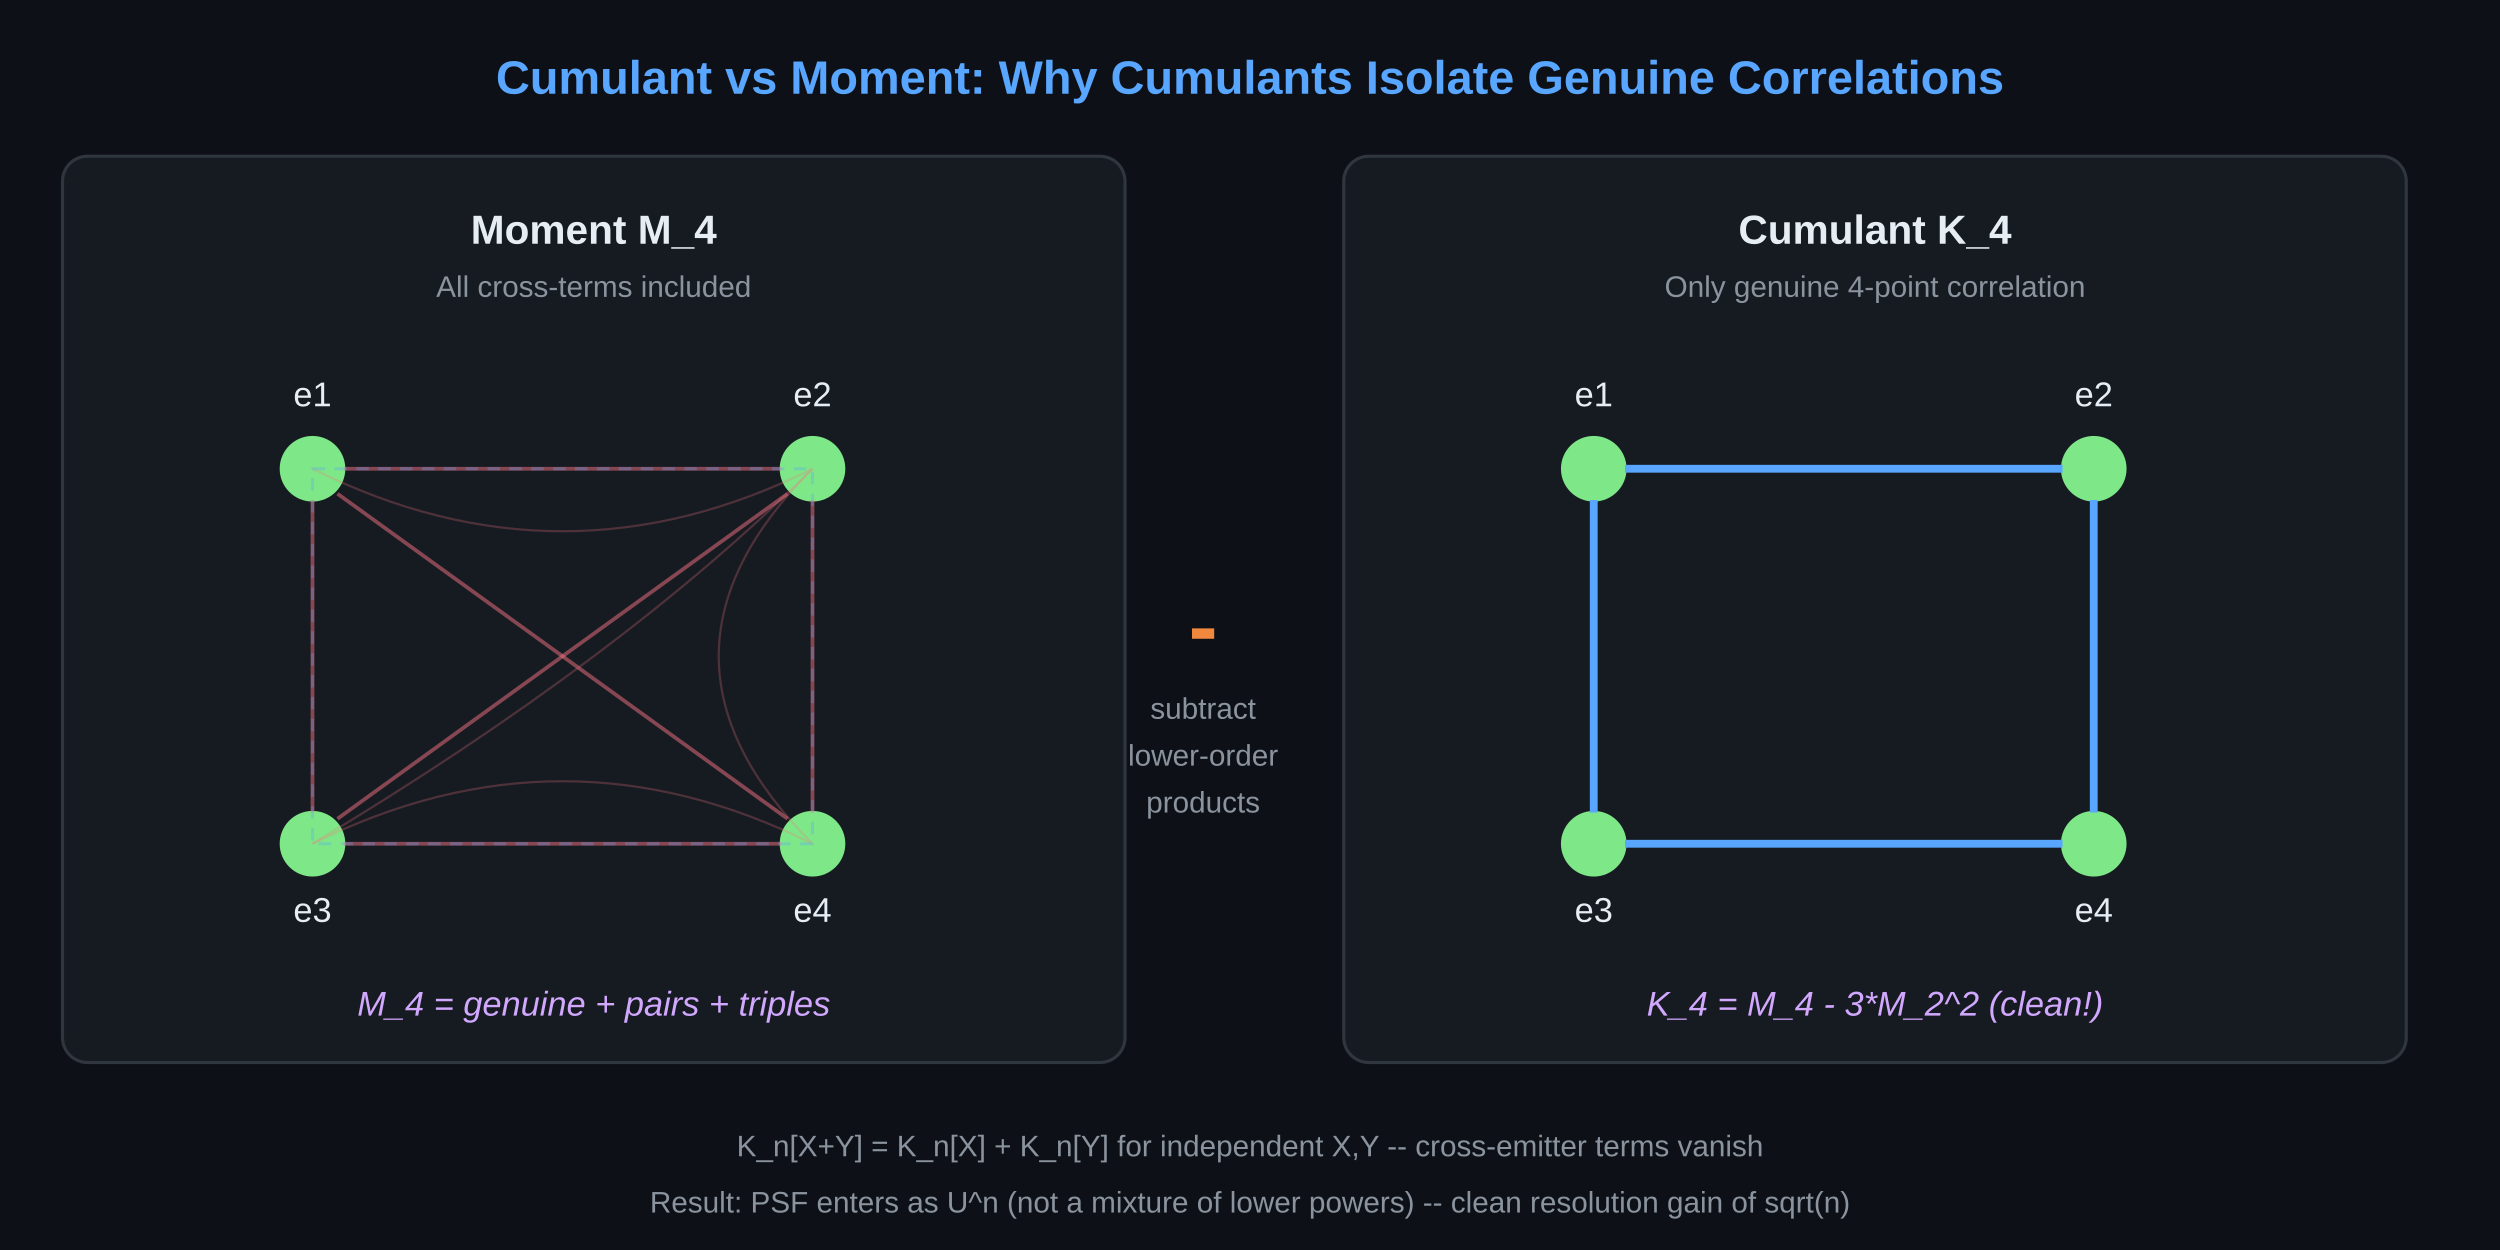
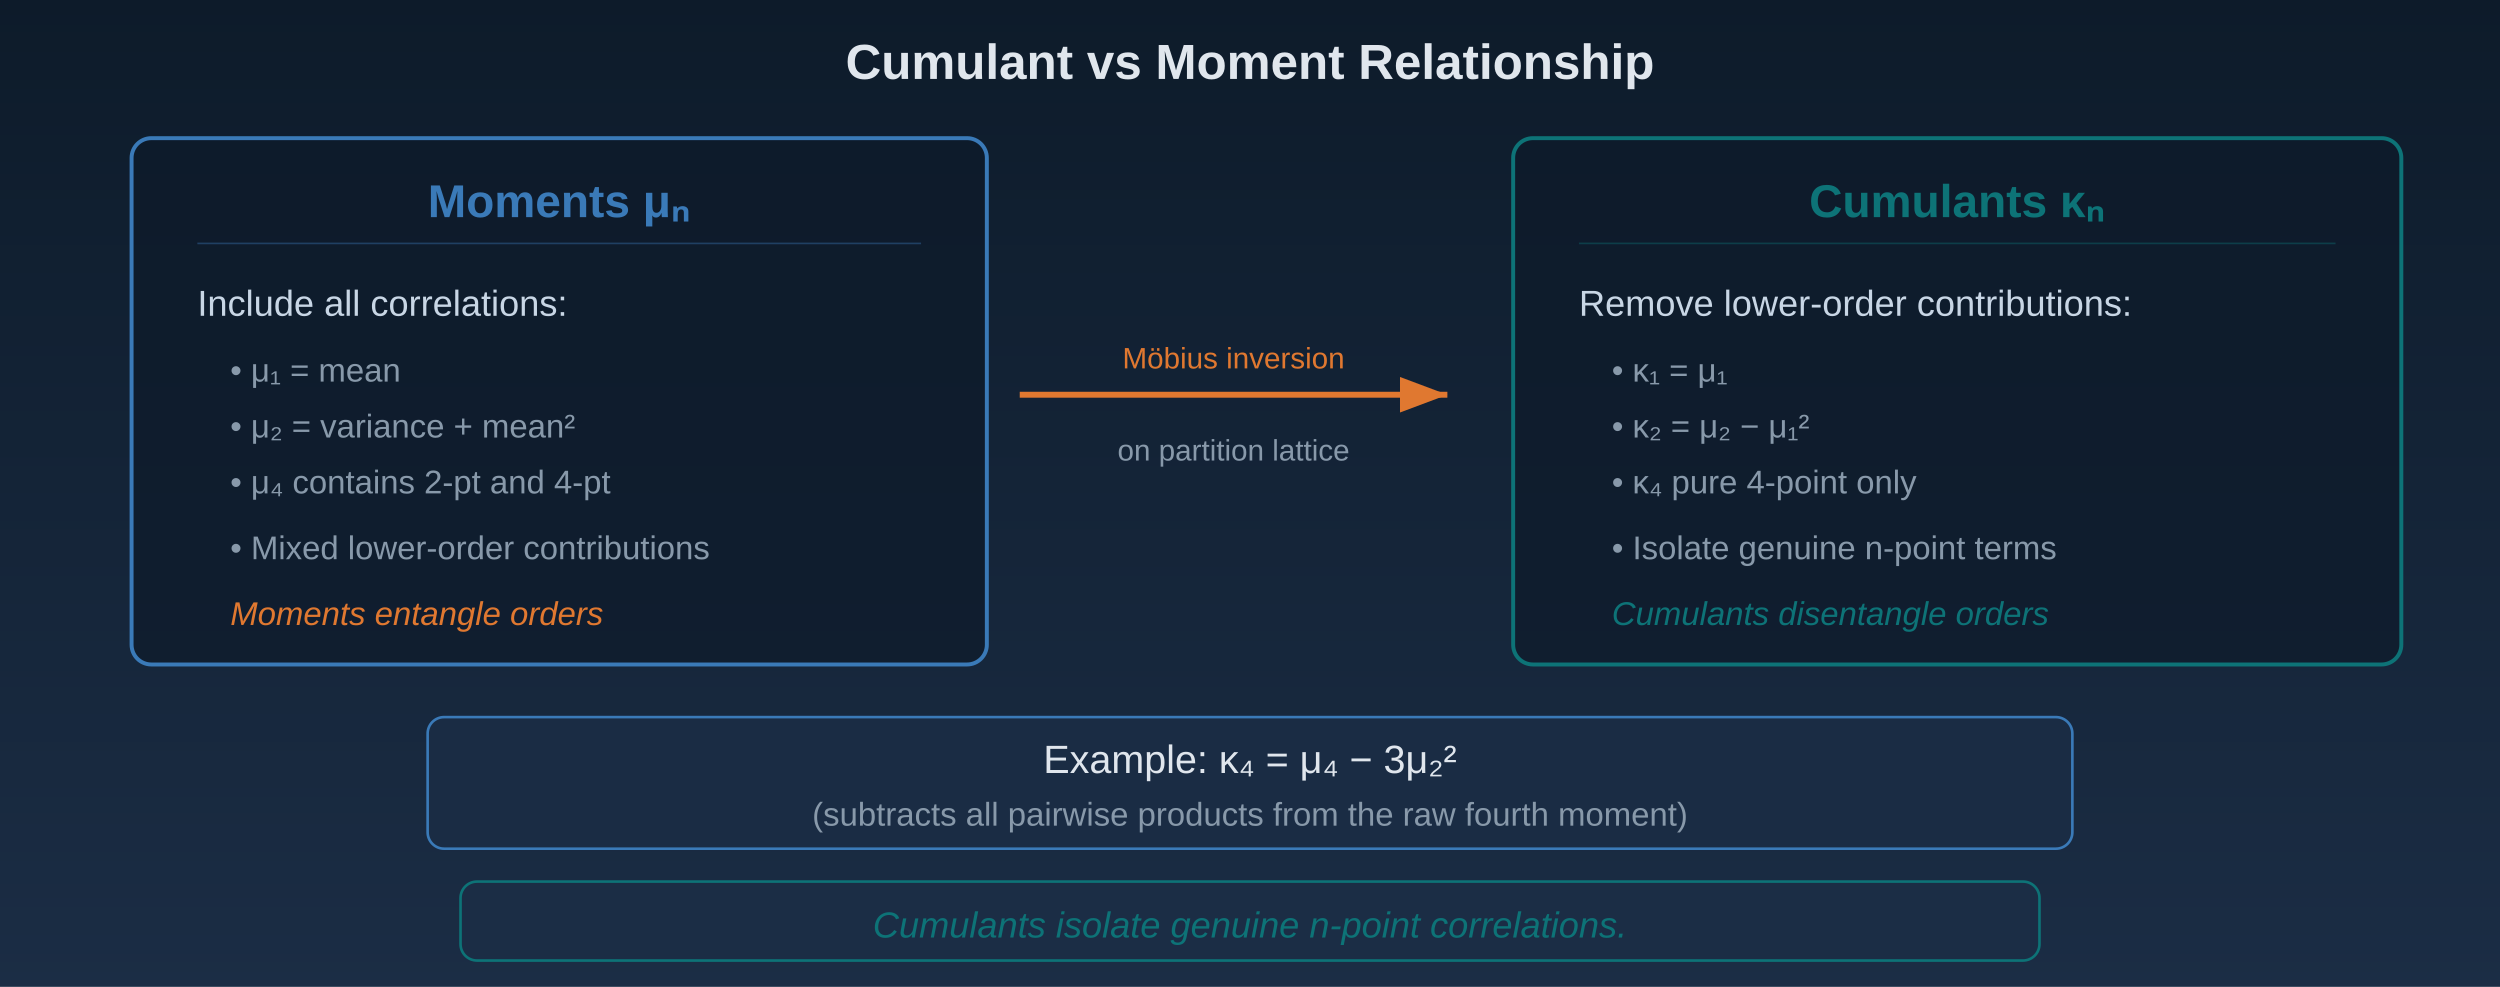
- <svg xmlns="http://www.w3.org/2000/svg" width="800" height="400" viewBox="0 0 800 400">
+ <svg xmlns="http://www.w3.org/2000/svg" width="760" height="300" viewBox="0 0 760 300">
  <defs>
-     <style>
-       text { font-family: 'Segoe UI', Arial, sans-serif; fill: #e6edf3; }
-       .title { font-size: 15px; font-weight: bold; fill: #58a6ff; }
-       .heading { font-size: 13px; font-weight: bold; }
-       .label { font-size: 11px; fill: #e6edf3; }
-       .sublabel { font-size: 9.5px; fill: #8b949e; }
-       .math { font-size: 11px; fill: #d2a8ff; font-style: italic; }
-       .emitter { fill: #7ee787; stroke: #7ee787; stroke-width: 1; }
-       .emitter-dim { fill: #7ee787; fill-opacity: 0.3; stroke: #7ee787; stroke-width: 0.5; stroke-opacity: 0.4; }
-       .conn-all { stroke: #f97583; stroke-width: 1.2; stroke-opacity: 0.5; }
-       .conn-genuine { stroke: #58a6ff; stroke-width: 2.5; }
-       .panel-bg { fill: #161b22; stroke: #30363d; stroke-width: 1; rx: 8; }
-       .minus { font-size: 28px; fill: #f0883e; font-weight: bold; }
-       .equals { font-size: 28px; fill: #8b949e; font-weight: bold; }
-     </style>
+     <linearGradient id="bg8" x1="0" y1="0" x2="0" y2="1">
+       <stop offset="0%" stop-color="#0d1b2a" />
+       <stop offset="100%" stop-color="#1b2d45" />
+     </linearGradient>
+     <marker id="marr8" markerWidth="8" markerHeight="6" refX="8" refY="3" orient="auto">
+       <polygon points="0 0,8 3,0 6" style="fill:#e07830" />
+     </marker>
  </defs>
-   <rect width="800" height="400" fill="#0d1117" />
-   <text class="title" x="400" y="30" text-anchor="middle">Cumulant vs Moment: Why Cumulants Isolate Genuine Correlations</text>
-   <rect class="panel-bg" x="20" y="50" width="340" height="290" />
-   <text class="heading" x="190" y="78" text-anchor="middle" fill="#f97583">Moment M_4</text>
-   <text class="sublabel" x="190" y="95" text-anchor="middle">All cross-terms included</text>
-   <circle class="emitter" cx="100" cy="150" r="10" />
-   <circle class="emitter" cx="260" cy="150" r="10" />
-   <circle class="emitter" cx="100" cy="270" r="10" />
-   <circle class="emitter" cx="260" cy="270" r="10" />
-   <text class="label" x="100" y="130" text-anchor="middle">e1</text>
-   <text class="label" x="260" y="130" text-anchor="middle">e2</text>
-   <text class="label" x="100" y="295" text-anchor="middle">e3</text>
-   <text class="label" x="260" y="295" text-anchor="middle">e4</text>
-   <line class="conn-all" x1="110" y1="150" x2="250" y2="150" />
-   <line class="conn-all" x1="100" y1="160" x2="100" y2="260" />
-   <line class="conn-all" x1="260" y1="160" x2="260" y2="260" />
-   <line class="conn-all" x1="110" y1="270" x2="250" y2="270" />
-   <line class="conn-all" x1="108" y1="158" x2="252" y2="262" />
-   <line class="conn-all" x1="108" y1="262" x2="252" y2="158" />
-   <path d="M100,150 Q180,190 260,150 Q200,210 100,270" fill="none" stroke="#f97583" stroke-width="0.7" stroke-opacity="0.25" />
-   <path d="M260,150 Q200,210 260,270 Q180,230 100,270" fill="none" stroke="#f97583" stroke-width="0.7" stroke-opacity="0.25" />
-   <path d="M100,150 L260,150 L260,270 L100,270 Z" fill="none" stroke="#58a6ff" stroke-width="1" stroke-opacity="0.3" stroke-dasharray="4,3" />
-   <text class="math" x="190" y="325" text-anchor="middle">M_4 = genuine + pairs + triples</text>
-   <text class="minus" x="385" y="210" text-anchor="middle">-</text>
-   <text class="sublabel" x="385" y="230" text-anchor="middle">subtract</text>
-   <text class="sublabel" x="385" y="245" text-anchor="middle">lower-order</text>
-   <text class="sublabel" x="385" y="260" text-anchor="middle">products</text>
-   <rect class="panel-bg" x="430" y="50" width="340" height="290" />
-   <text class="heading" x="600" y="78" text-anchor="middle" fill="#58a6ff">Cumulant K_4</text>
-   <text class="sublabel" x="600" y="95" text-anchor="middle">Only genuine 4-point correlation</text>
-   <circle class="emitter" cx="510" cy="150" r="10" />
-   <circle class="emitter" cx="670" cy="150" r="10" />
-   <circle class="emitter" cx="510" cy="270" r="10" />
-   <circle class="emitter" cx="670" cy="270" r="10" />
-   <text class="label" x="510" y="130" text-anchor="middle">e1</text>
-   <text class="label" x="670" y="130" text-anchor="middle">e2</text>
-   <text class="label" x="510" y="295" text-anchor="middle">e3</text>
-   <text class="label" x="670" y="295" text-anchor="middle">e4</text>
-   <line class="conn-genuine" x1="520" y1="150" x2="660" y2="150" />
-   <line class="conn-genuine" x1="670" y1="160" x2="670" y2="260" />
-   <line class="conn-genuine" x1="660" y1="270" x2="520" y2="270" />
-   <line class="conn-genuine" x1="510" y1="260" x2="510" y2="160" />
-   <text class="math" x="600" y="325" text-anchor="middle">K_4 = M_4 - 3*M_2^2  (clean!)</text>
-   <text class="sublabel" x="400" y="370" text-anchor="middle">K_n[X+Y] = K_n[X] + K_n[Y] for independent X,Y -- cross-emitter terms vanish</text>
-   <text class="sublabel" x="400" y="388" text-anchor="middle">Result: PSF enters as U^n (not a mixture of lower powers) -- clean resolution gain of sqrt(n)</text>
+   <rect width="760" height="300" style="fill:url(#bg8)" />
+   <text x="380" y="24" style="font-family:Arial,sans-serif;font-size:15px;fill:#e0e6ed;text-anchor:middle;font-weight:bold">Cumulant vs Moment Relationship</text>
+   <rect x="40" y="42" width="260" height="160" rx="6" style="fill:#0d1b2a;fill-opacity:0.7;stroke:#3a7ab8;stroke-width:1.2" />
+   <text x="170" y="66" style="font-family:Arial,sans-serif;font-size:14px;fill:#3a7ab8;text-anchor:middle;font-weight:bold">Moments μₙ</text>
+   <line x1="60" y1="74" x2="280" y2="74" style="stroke:#3a7ab8;stroke-width:0.5;stroke-opacity:0.4" />
+   <text x="60" y="96" style="font-family:Arial,sans-serif;font-size:11px;fill:#c8d6e5">Include all correlations:</text>
+   <text x="70" y="116" style="font-family:Arial,sans-serif;font-size:10px;fill:#8899aa">• μ₁ = mean</text>
+   <text x="70" y="133" style="font-family:Arial,sans-serif;font-size:10px;fill:#8899aa">• μ₂ = variance + mean²</text>
+   <text x="70" y="150" style="font-family:Arial,sans-serif;font-size:10px;fill:#8899aa">• μ₄ contains 2-pt and 4-pt</text>
+   <text x="70" y="170" style="font-family:Arial,sans-serif;font-size:10px;fill:#8899aa">• Mixed lower-order contributions</text>
+   <text x="70" y="190" style="font-family:Arial,sans-serif;font-size:10px;fill:#e07830;font-style:italic">Moments entangle orders</text>
+   <line x1="310" y1="120" x2="440" y2="120" style="stroke:#e07830;stroke-width:1.8" marker-end="url(#marr8)" />
+   <text x="375" y="112" style="font-family:Arial,sans-serif;font-size:9px;fill:#e07830;text-anchor:middle">Möbius inversion</text>
+   <text x="375" y="140" style="font-family:Arial,sans-serif;font-size:9px;fill:#8899aa;text-anchor:middle">on partition lattice</text>
+   <rect x="460" y="42" width="270" height="160" rx="6" style="fill:#0d1b2a;fill-opacity:0.7;stroke:#0d7377;stroke-width:1.2" />
+   <text x="595" y="66" style="font-family:Arial,sans-serif;font-size:14px;fill:#0d7377;text-anchor:middle;font-weight:bold">Cumulants κₙ</text>
+   <line x1="480" y1="74" x2="710" y2="74" style="stroke:#0d7377;stroke-width:0.5;stroke-opacity:0.4" />
+   <text x="480" y="96" style="font-family:Arial,sans-serif;font-size:11px;fill:#c8d6e5">Remove lower-order contributions:</text>
+   <text x="490" y="116" style="font-family:Arial,sans-serif;font-size:10px;fill:#8899aa">• κ₁ = μ₁</text>
+   <text x="490" y="133" style="font-family:Arial,sans-serif;font-size:10px;fill:#8899aa">• κ₂ = μ₂ − μ₁²</text>
+   <text x="490" y="150" style="font-family:Arial,sans-serif;font-size:10px;fill:#8899aa">• κ₄ pure 4-point only</text>
+   <text x="490" y="170" style="font-family:Arial,sans-serif;font-size:10px;fill:#8899aa">• Isolate genuine n-point terms</text>
+   <text x="490" y="190" style="font-family:Arial,sans-serif;font-size:10px;fill:#0d7377;font-style:italic">Cumulants disentangle orders</text>
+   <rect x="130" y="218" width="500" height="40" rx="5" style="fill:#1b2d45;fill-opacity:0.9;stroke:#3a7ab8;stroke-width:0.8" />
+   <text x="380" y="235" style="font-family:Arial,sans-serif;font-size:12px;fill:#e0e6ed;text-anchor:middle">Example:  κ₄ = μ₄ − 3μ₂²</text>
+   <text x="380" y="251" style="font-family:Arial,sans-serif;font-size:10px;fill:#8899aa;text-anchor:middle">(subtracts all pairwise products from the raw fourth moment)</text>
+   <rect x="140" y="268" width="480" height="24" rx="5" style="fill:#1b2d45;stroke:#0d7377;stroke-width:0.8" />
+   <text x="380" y="285" style="font-family:Arial,sans-serif;font-size:11px;fill:#0d7377;text-anchor:middle;font-style:italic">Cumulants isolate genuine n-point correlations.</text>
</svg>
